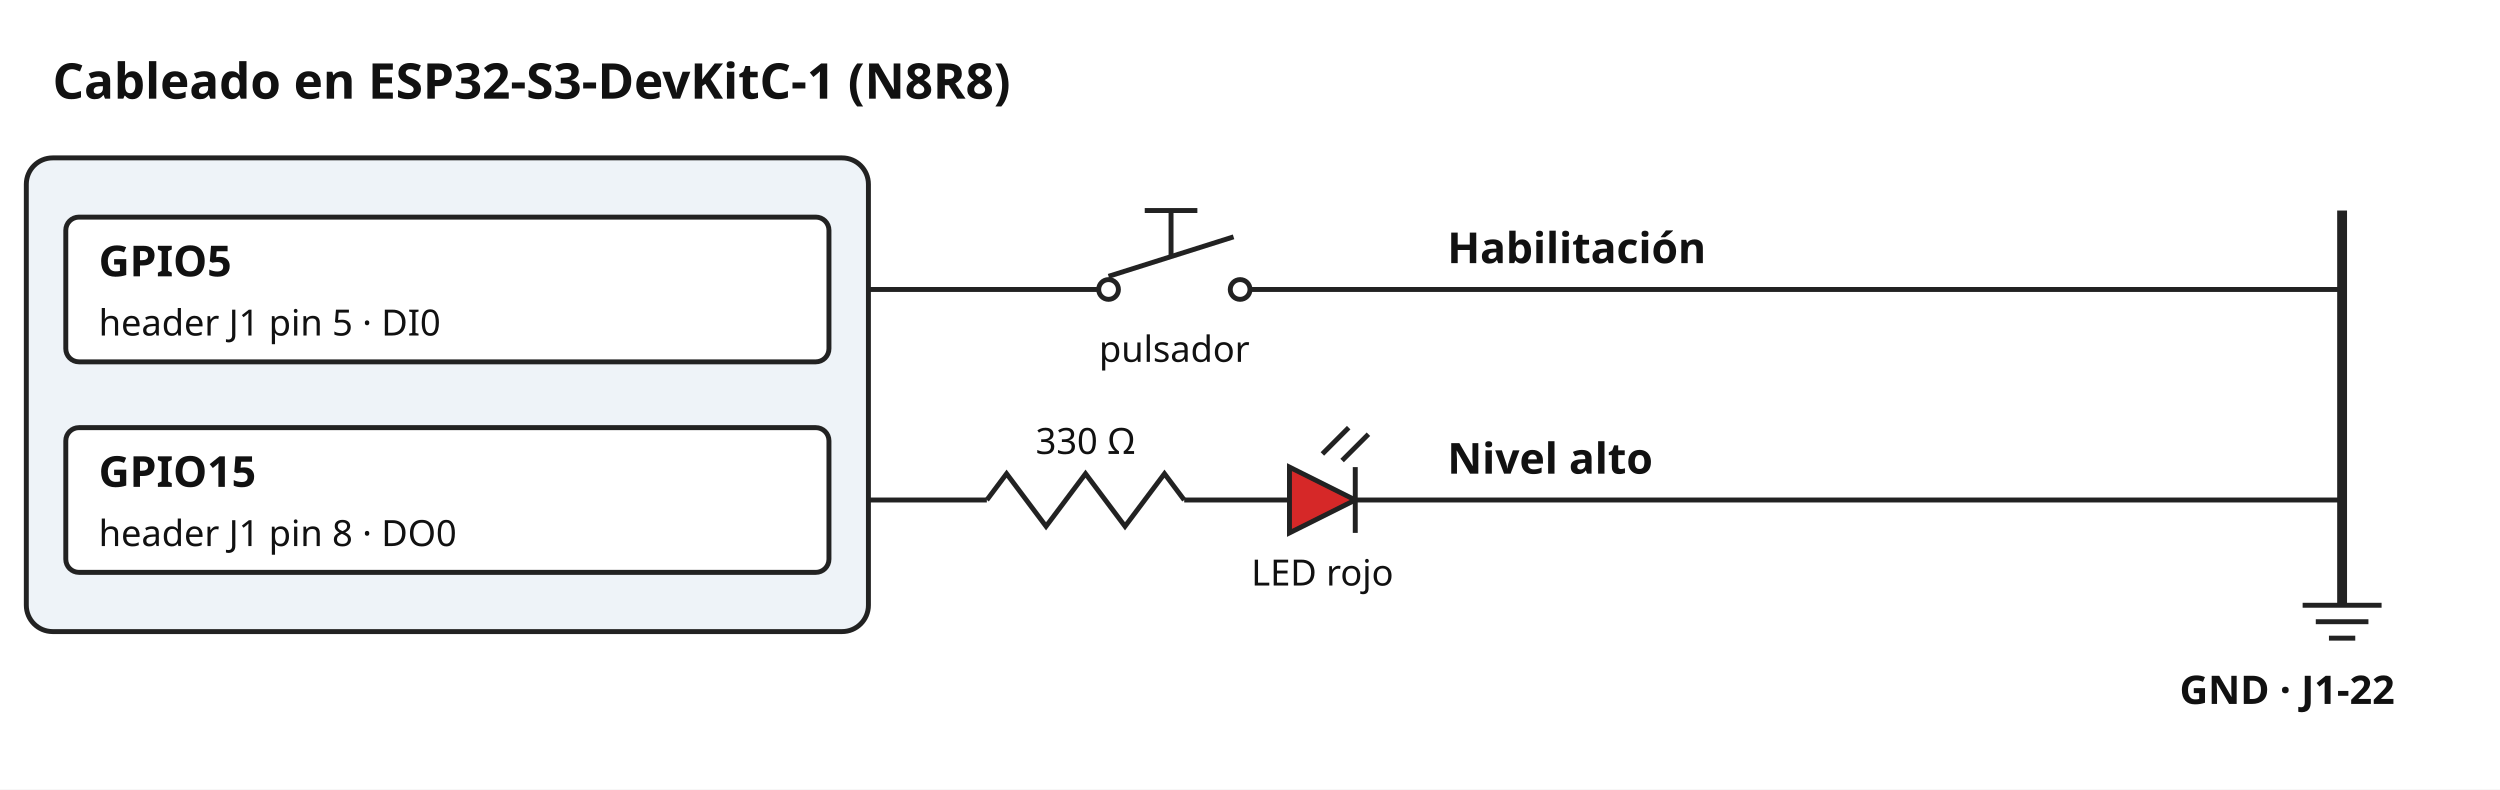
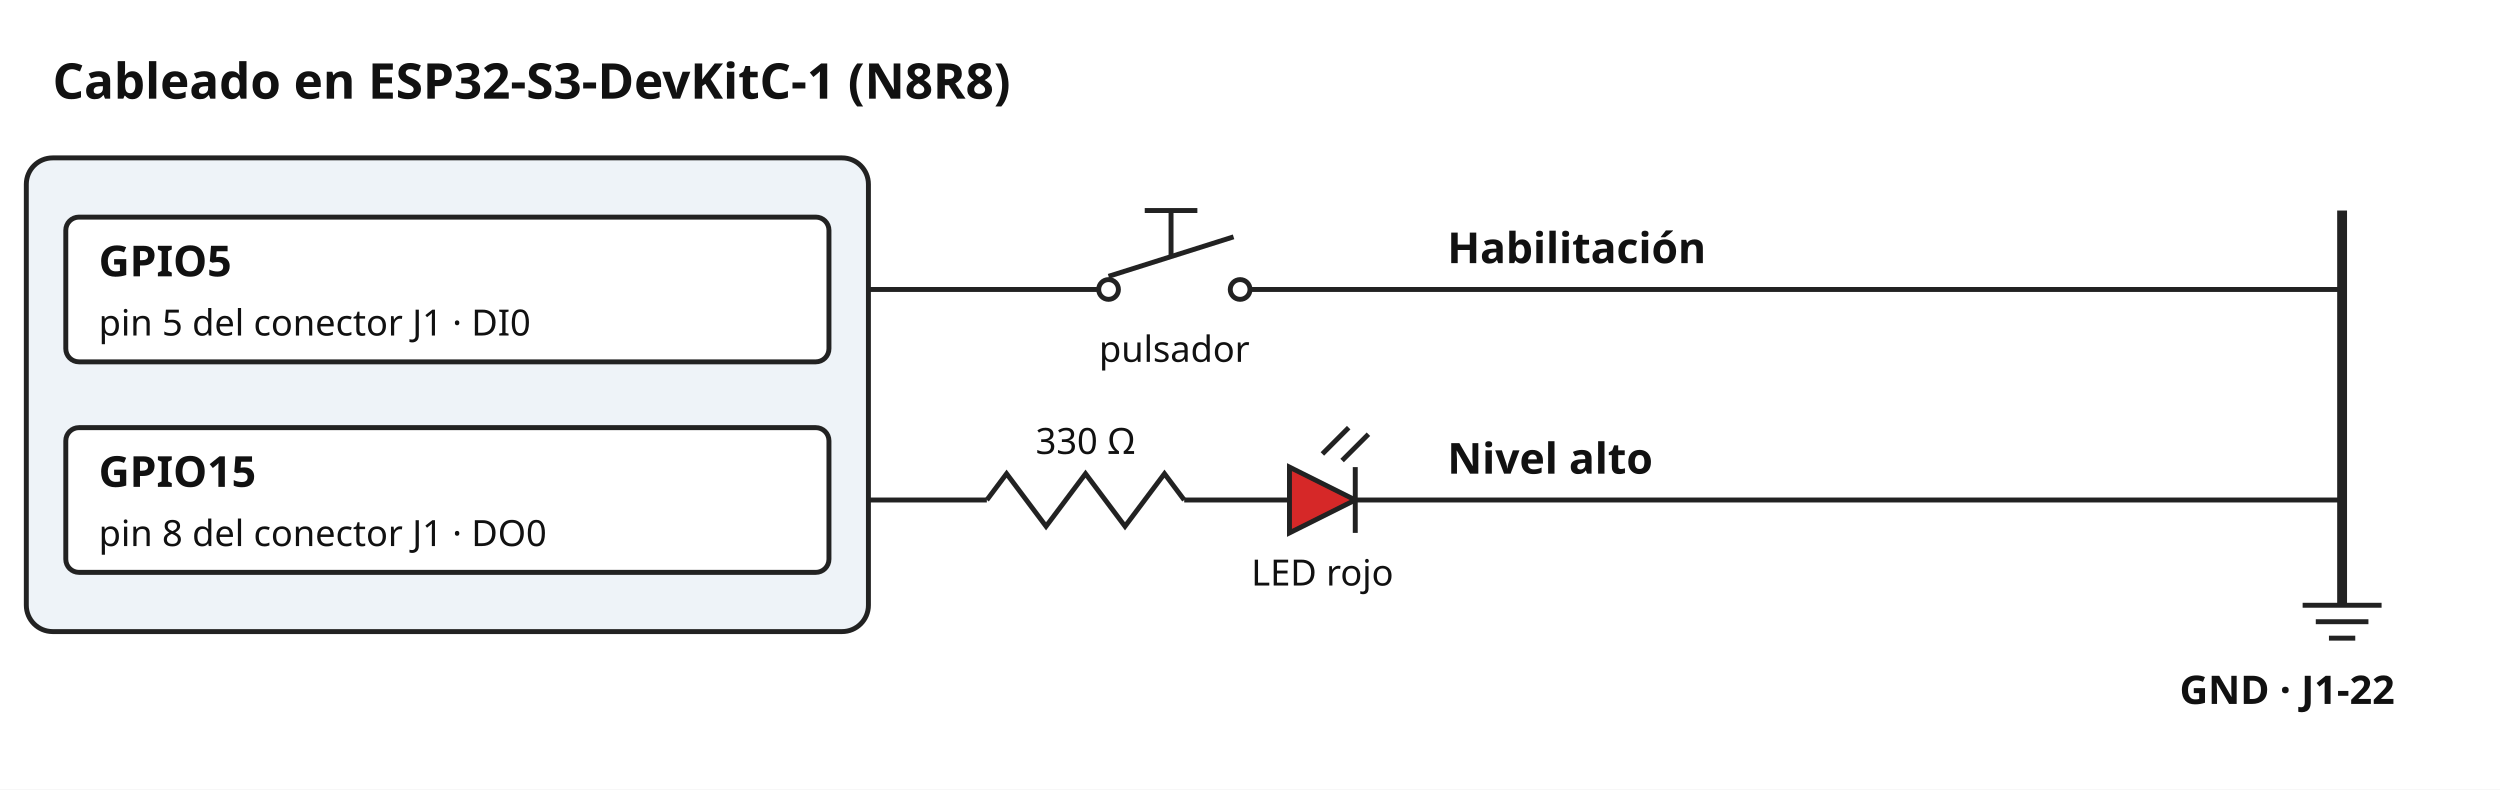
<svg xmlns="http://www.w3.org/2000/svg" viewBox="0 0 760 240" width="760" height="240" role="img" aria-labelledby="wiring-esp32-s3-devkitc-title wiring-esp32-s3-devkitc-desc" font-family="sans-serif" fill="#111111" stroke="#222222" stroke-width="1.5">
  <rect width="760" height="240" fill="#ffffff" stroke="none" />
  <text stroke="none" x="16" y="30" font-size="15" font-weight="bold">Cableado en ESP32-S3-DevKitC-1 (N8R8)</text>
  <rect x="8" y="48" width="256" height="144" rx="8" fill="#eef3f8" />
  <rect x="20" y="66" width="232" height="44" rx="4" fill="#ffffff" />
  <text stroke="none" x="30" y="84" font-size="13" font-weight="bold">GPIO5</text>
-   <text stroke="none" x="30" y="102" font-size="11">header J1 pin 5 · DI0</text>
+   <text stroke="none" x="30" y="102" font-size="11">pin 5 del conector J1 · DI0</text>
  <text stroke="none" x="440" y="80" font-size="13" font-weight="bold">Habilitación</text>
  <polyline points="264,88 334,88" fill="none" />
  <circle cx="337" cy="88" r="3" fill="#ffffff" />
  <circle cx="377" cy="88" r="3" fill="#ffffff" />
  <polyline points="337,84 375,72" fill="none" />
  <polyline points="356,78 356,64" fill="none" />
  <polyline points="348,64 364,64" fill="none" />
  <text stroke="none" x="357" y="110" text-anchor="middle" font-size="11">pulsador</text>
  <polyline points="380,88 712,88" fill="none" />
  <rect x="20" y="130" width="232" height="44" rx="4" fill="#ffffff" />
  <text stroke="none" x="30" y="148" font-size="13" font-weight="bold">GPIO15</text>
-   <text stroke="none" x="30" y="166" font-size="11">header J1 pin 8 · DO0</text>
+   <text stroke="none" x="30" y="166" font-size="11">pin 8 del conector J1 · DO0</text>
  <text stroke="none" x="440" y="144" font-size="13" font-weight="bold">Nivel alto</text>
  <polyline points="264,152 300,152" fill="none" />
  <polyline points="300,152 306,144 318,160 330,144 342,160 354,144 360,152" fill="none" />
  <text stroke="none" x="330" y="138" text-anchor="middle" font-size="11">330 Ω</text>
  <polyline points="360,152 392,152" fill="none" />
  <polygon points="392,142 392,162 412,152" fill="#d62828" />
  <polyline points="412,142 412,162" fill="none" />
  <polyline points="402,138 410,130" fill="none" />
  <polyline points="408,140 416,132" fill="none" />
  <text stroke="none" x="402" y="178" text-anchor="middle" font-size="11">LED rojo</text>
  <polyline points="412,152 712,152" fill="none" />
  <polyline points="712,64 712,184" fill="none" stroke-width="3" />
  <polyline points="700,184 724,184" fill="none" />
  <polyline points="704,189 720,189" fill="none" />
  <polyline points="708,194 716,194" fill="none" />
  <text stroke="none" x="728" y="214" text-anchor="end" font-size="12" font-weight="bold">GND · J1-22</text>
</svg>
